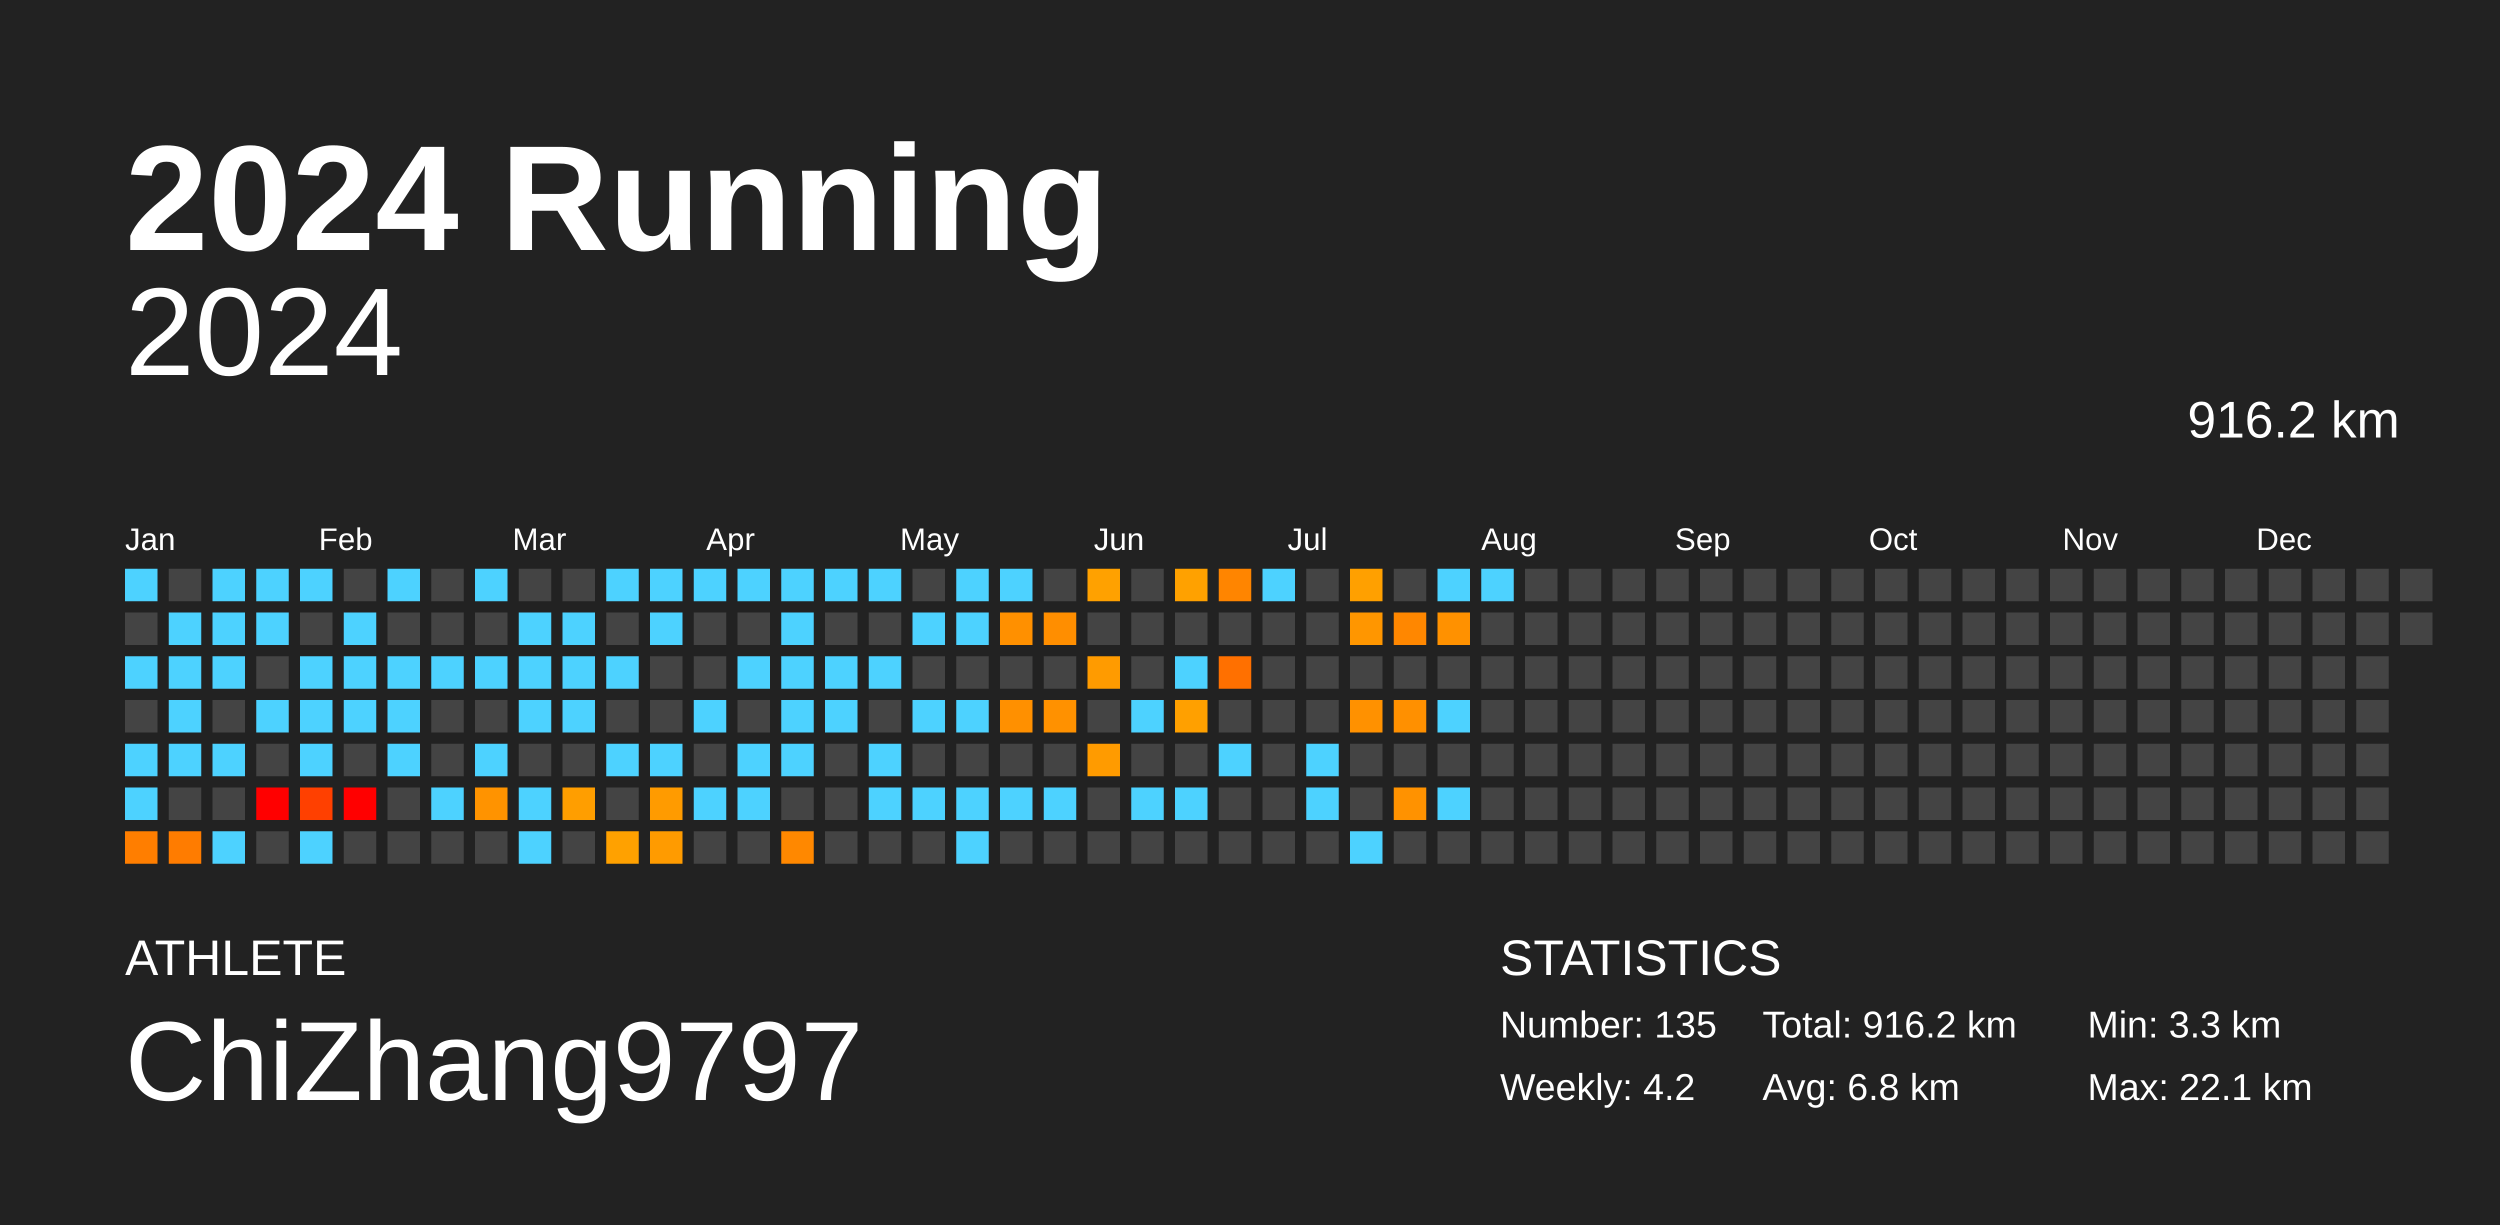
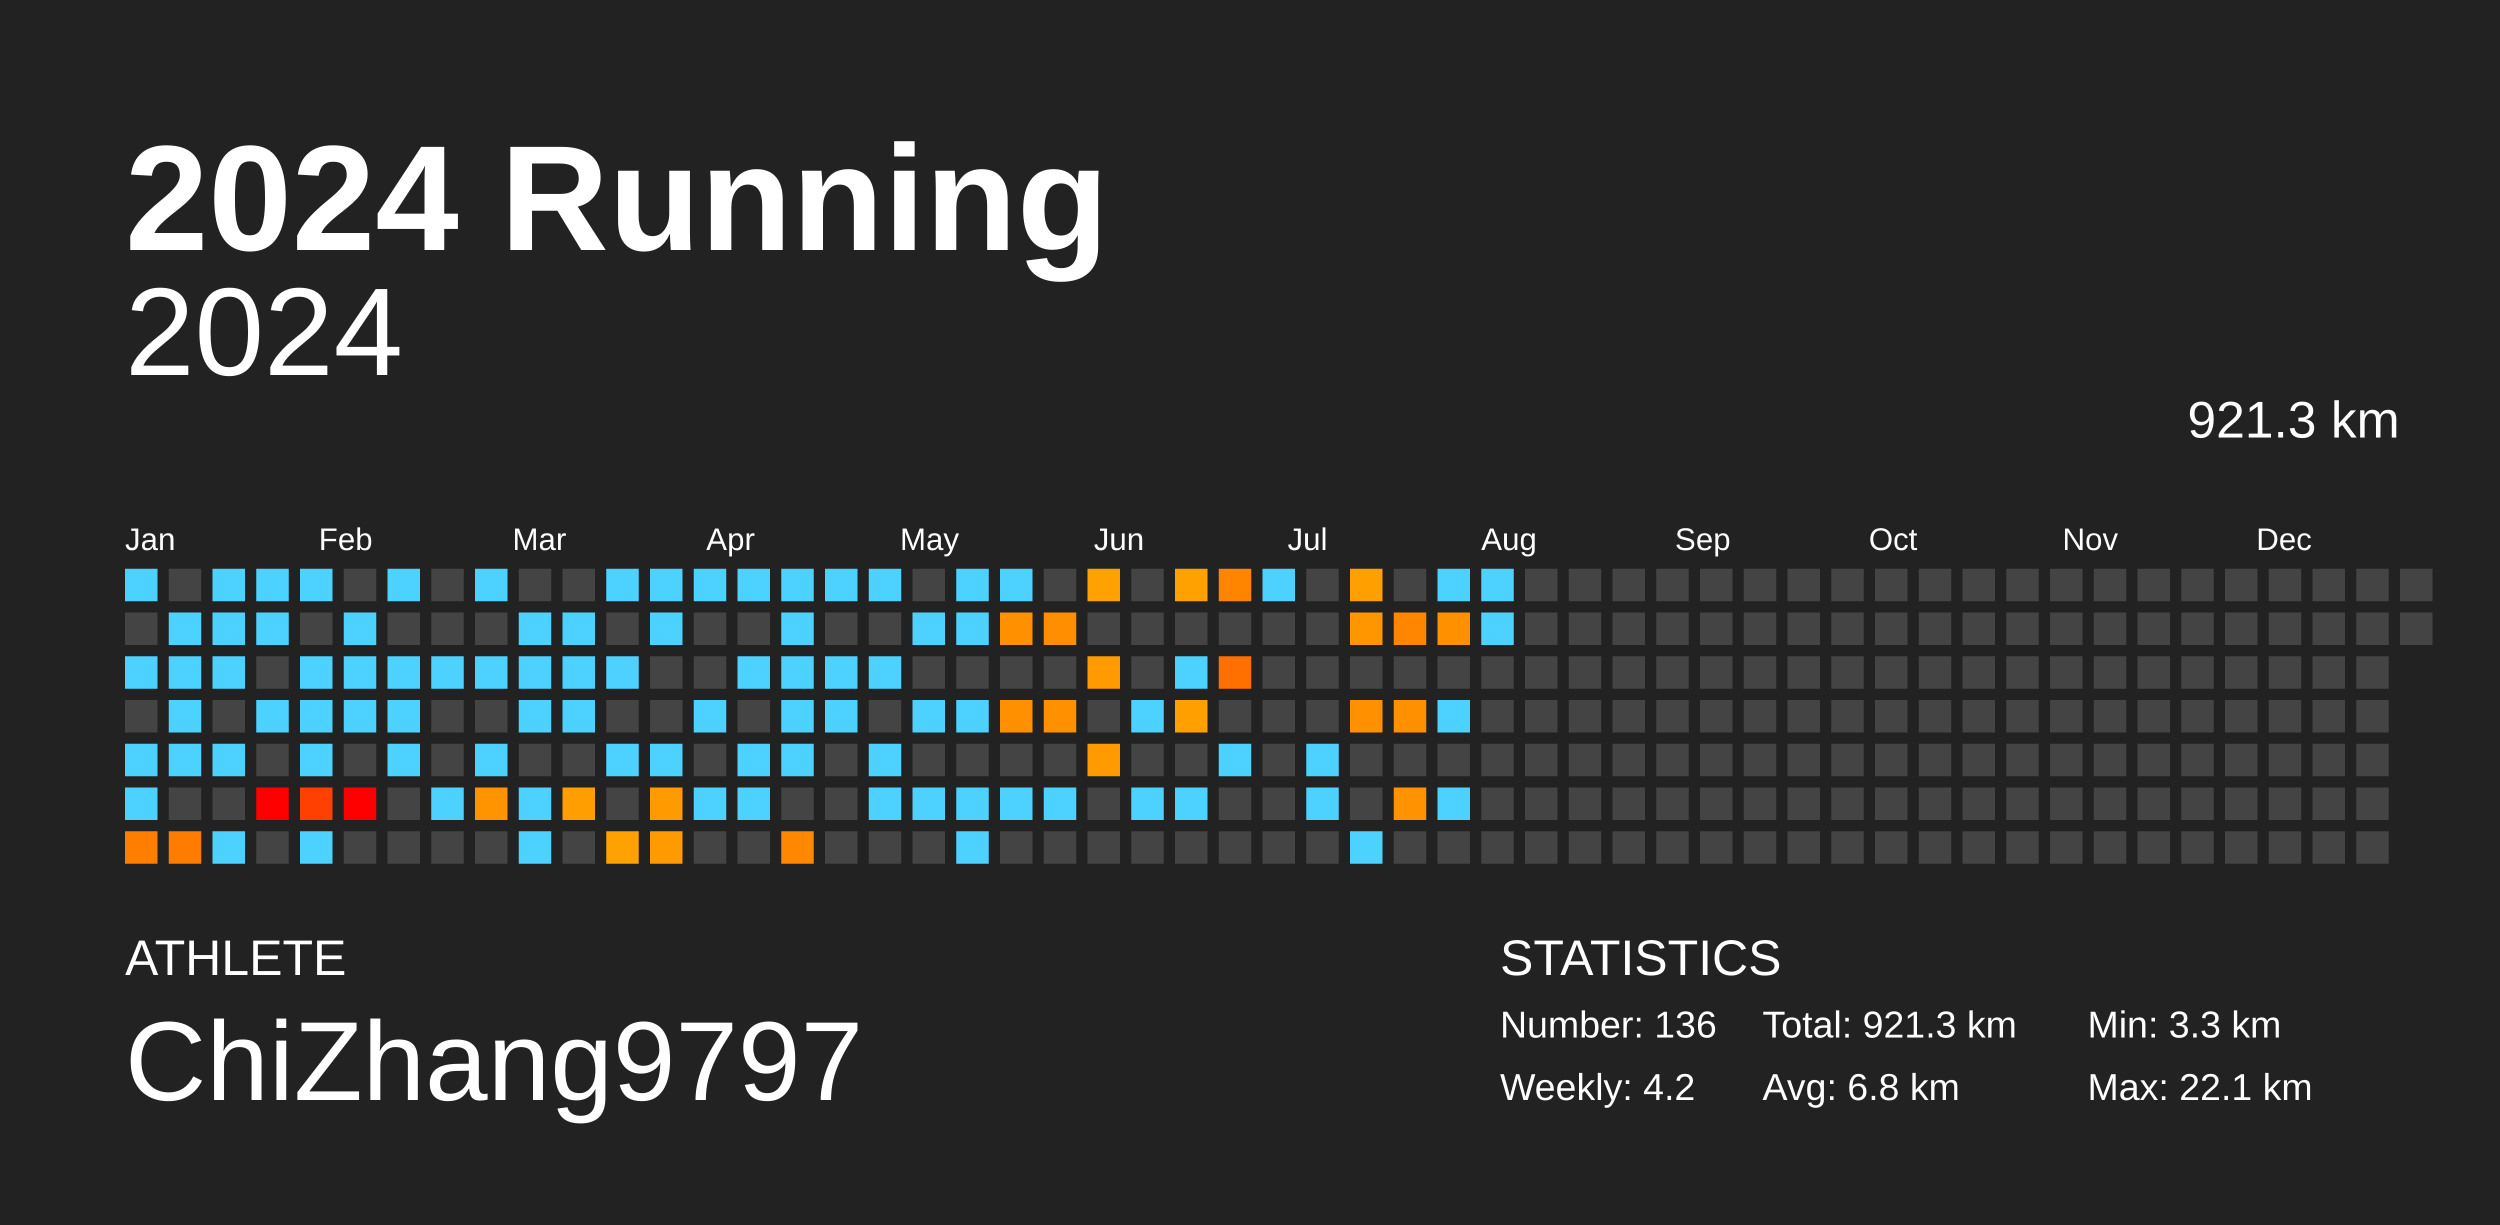
<svg xmlns="http://www.w3.org/2000/svg" baseProfile="full" height="98mm" version="1.1" viewBox="0,0,200,98" width="200mm">
  <defs />
  <rect fill="#222222" height="98" width="200" x="0" y="0" />
  <text fill="#FFFFFF" style="font-size:12px; font-family:Arial; font-weight:bold;" x="10" y="20">2024 Running</text>
  <text fill="#FFFFFF" style="font-size:4px; font-family:Arial" x="10" y="78">ATHLETE</text>
  <text fill="#FFFFFF" style="font-size:9px; font-family:Arial" x="10" y="88">ChiZhang9797</text>
  <text fill="#FFFFFF" style="font-size:4px; font-family:Arial" x="120" y="78">STATISTICS</text>
-   <text fill="#FFFFFF" style="font-size:3px; font-family:Arial" x="120" y="83">Number: 135</text>
+   <text fill="#FFFFFF" style="font-size:3px; font-family:Arial" x="120" y="83">Number: 136</text>
  <text fill="#FFFFFF" style="font-size:3px; font-family:Arial" x="120" y="88">Weekly: 4.2</text>
-   <text fill="#FFFFFF" style="font-size:3px; font-family:Arial" x="141" y="83">Total: 916.2 km</text>
+   <text fill="#FFFFFF" style="font-size:3px; font-family:Arial" x="141" y="83">Total: 921.3 km</text>
  <text fill="#FFFFFF" style="font-size:3px; font-family:Arial" x="141" y="88">Avg: 6.8 km</text>
  <text fill="#FFFFFF" style="font-size:3px; font-family:Arial" x="167" y="83">Min: 3.3 km</text>
  <text fill="#FFFFFF" style="font-size:3px; font-family:Arial" x="167" y="88">Max: 22.1 km</text>
  <text alignment-baseline="hanging" fill="#FFFFFF" style="font-size:10.0px; font-family:Arial;" x="10" y="30">2024</text>
-   <text alignment-baseline="hanging" fill="#FFFFFF" style="font-size:4.125px; font-family:Arial;" x="175" y="35">916.2 km</text>
+   <text alignment-baseline="hanging" fill="#FFFFFF" style="font-size:4.125px; font-family:Arial;" x="175" y="35">921.3 km</text>
  <text fill="#FFFFFF" style="font-size:2.5px; font-family:Arial" x="10.0" y="44">Jan</text>
  <text fill="#FFFFFF" style="font-size:2.5px; font-family:Arial" x="25.5" y="44">Feb</text>
  <text fill="#FFFFFF" style="font-size:2.5px; font-family:Arial" x="41.0" y="44">Mar</text>
  <text fill="#FFFFFF" style="font-size:2.5px; font-family:Arial" x="56.5" y="44">Apr</text>
  <text fill="#FFFFFF" style="font-size:2.5px; font-family:Arial" x="72.0" y="44">May</text>
  <text fill="#FFFFFF" style="font-size:2.5px; font-family:Arial" x="87.5" y="44">Jun</text>
  <text fill="#FFFFFF" style="font-size:2.5px; font-family:Arial" x="103.0" y="44">Jul</text>
  <text fill="#FFFFFF" style="font-size:2.5px; font-family:Arial" x="118.5" y="44">Aug</text>
  <text fill="#FFFFFF" style="font-size:2.5px; font-family:Arial" x="134.0" y="44">Sep</text>
  <text fill="#FFFFFF" style="font-size:2.5px; font-family:Arial" x="149.5" y="44">Oct</text>
  <text fill="#FFFFFF" style="font-size:2.5px; font-family:Arial" x="165.0" y="44">Nov</text>
  <text fill="#FFFFFF" style="font-size:2.5px; font-family:Arial" x="180.5" y="44">Dec</text>
  <rect fill="#4dd2ff" height="2.6" width="2.6" x="10.0" y="45.5" />
  <rect fill="#444444" height="2.6" width="2.6" x="10.0" y="49.0" />
  <rect fill="#4dd2ff" height="2.6" width="2.6" x="10.0" y="52.5" />
  <rect fill="#444444" height="2.6" width="2.6" x="10.0" y="56.0" />
  <rect fill="#4dd2ff" height="2.6" width="2.6" x="10.0" y="59.5" />
  <rect fill="#4dd2ff" height="2.6" width="2.6" x="10.0" y="63.0" />
  <rect fill="#ff7e00" height="2.6" width="2.6" x="10.0" y="66.5" />
  <rect fill="#444444" height="2.6" width="2.6" x="13.5" y="45.5" />
  <rect fill="#4dd2ff" height="2.6" width="2.6" x="13.5" y="49.0" />
  <rect fill="#4dd2ff" height="2.6" width="2.6" x="13.5" y="52.5" />
  <rect fill="#4dd2ff" height="2.6" width="2.6" x="13.5" y="56.0" />
  <rect fill="#4dd2ff" height="2.6" width="2.6" x="13.5" y="59.5" />
  <rect fill="#444444" height="2.6" width="2.6" x="13.5" y="63.0" />
  <rect fill="#ff7c00" height="2.6" width="2.6" x="13.5" y="66.5" />
  <rect fill="#4dd2ff" height="2.6" width="2.6" x="17.0" y="45.5" />
  <rect fill="#4dd2ff" height="2.6" width="2.6" x="17.0" y="49.0" />
  <rect fill="#4dd2ff" height="2.6" width="2.6" x="17.0" y="52.5" />
  <rect fill="#444444" height="2.6" width="2.6" x="17.0" y="56.0" />
  <rect fill="#4dd2ff" height="2.6" width="2.6" x="17.0" y="59.5" />
  <rect fill="#444444" height="2.6" width="2.6" x="17.0" y="63.0" />
  <rect fill="#4dd2ff" height="2.6" width="2.6" x="17.0" y="66.5" />
  <rect fill="#4dd2ff" height="2.6" width="2.6" x="20.5" y="45.5" />
  <rect fill="#4dd2ff" height="2.6" width="2.6" x="20.5" y="49.0" />
  <rect fill="#444444" height="2.6" width="2.6" x="20.5" y="52.5" />
  <rect fill="#4dd2ff" height="2.6" width="2.6" x="20.5" y="56.0" />
  <rect fill="#444444" height="2.6" width="2.6" x="20.5" y="59.5" />
  <rect fill="red" height="2.6" width="2.6" x="20.5" y="63.0" />
  <rect fill="#444444" height="2.6" width="2.6" x="20.5" y="66.5" />
  <rect fill="#4dd2ff" height="2.6" width="2.6" x="24.0" y="45.5" />
  <rect fill="#444444" height="2.6" width="2.6" x="24.0" y="49.0" />
  <rect fill="#4dd2ff" height="2.6" width="2.6" x="24.0" y="52.5" />
  <rect fill="#4dd2ff" height="2.6" width="2.6" x="24.0" y="56.0" />
  <rect fill="#4dd2ff" height="2.6" width="2.6" x="24.0" y="59.5" />
  <rect fill="#ff4000" height="2.6" width="2.6" x="24.0" y="63.0" />
  <rect fill="#4dd2ff" height="2.6" width="2.6" x="24.0" y="66.5" />
  <rect fill="#444444" height="2.6" width="2.6" x="27.5" y="45.5" />
  <rect fill="#4dd2ff" height="2.6" width="2.6" x="27.5" y="49.0" />
  <rect fill="#4dd2ff" height="2.6" width="2.6" x="27.5" y="52.5" />
  <rect fill="#4dd2ff" height="2.6" width="2.6" x="27.5" y="56.0" />
  <rect fill="#444444" height="2.6" width="2.6" x="27.5" y="59.5" />
  <rect fill="red" height="2.6" width="2.6" x="27.5" y="63.0" />
  <rect fill="#444444" height="2.6" width="2.6" x="27.5" y="66.5" />
  <rect fill="#4dd2ff" height="2.6" width="2.6" x="31.0" y="45.5" />
  <rect fill="#444444" height="2.6" width="2.6" x="31.0" y="49.0" />
  <rect fill="#4dd2ff" height="2.6" width="2.6" x="31.0" y="52.5" />
  <rect fill="#4dd2ff" height="2.6" width="2.6" x="31.0" y="56.0" />
  <rect fill="#4dd2ff" height="2.6" width="2.6" x="31.0" y="59.5" />
  <rect fill="#444444" height="2.6" width="2.6" x="31.0" y="63.0" />
  <rect fill="#444444" height="2.6" width="2.6" x="31.0" y="66.5" />
  <rect fill="#444444" height="2.6" width="2.6" x="34.5" y="45.5" />
  <rect fill="#444444" height="2.6" width="2.6" x="34.5" y="49.0" />
  <rect fill="#4dd2ff" height="2.6" width="2.6" x="34.5" y="52.5" />
  <rect fill="#444444" height="2.6" width="2.6" x="34.5" y="56.0" />
  <rect fill="#444444" height="2.6" width="2.6" x="34.5" y="59.5" />
  <rect fill="#4dd2ff" height="2.6" width="2.6" x="34.5" y="63.0" />
  <rect fill="#444444" height="2.6" width="2.6" x="34.5" y="66.5" />
  <rect fill="#4dd2ff" height="2.6" width="2.6" x="38.0" y="45.5" />
  <rect fill="#444444" height="2.6" width="2.6" x="38.0" y="49.0" />
  <rect fill="#4dd2ff" height="2.6" width="2.6" x="38.0" y="52.5" />
  <rect fill="#444444" height="2.6" width="2.6" x="38.0" y="56.0" />
  <rect fill="#4dd2ff" height="2.6" width="2.6" x="38.0" y="59.5" />
  <rect fill="#ff9300" height="2.6" width="2.6" x="38.0" y="63.0" />
  <rect fill="#444444" height="2.6" width="2.6" x="38.0" y="66.5" />
  <rect fill="#444444" height="2.6" width="2.6" x="41.5" y="45.5" />
  <rect fill="#4dd2ff" height="2.6" width="2.6" x="41.5" y="49.0" />
  <rect fill="#4dd2ff" height="2.6" width="2.6" x="41.5" y="52.5" />
  <rect fill="#4dd2ff" height="2.6" width="2.6" x="41.5" y="56.0" />
  <rect fill="#444444" height="2.6" width="2.6" x="41.5" y="59.5" />
  <rect fill="#4dd2ff" height="2.6" width="2.6" x="41.5" y="63.0" />
  <rect fill="#4dd2ff" height="2.6" width="2.6" x="41.5" y="66.5" />
  <rect fill="#444444" height="2.6" width="2.6" x="45.0" y="45.5" />
  <rect fill="#4dd2ff" height="2.6" width="2.6" x="45.0" y="49.0" />
  <rect fill="#4dd2ff" height="2.6" width="2.6" x="45.0" y="52.5" />
  <rect fill="#4dd2ff" height="2.6" width="2.6" x="45.0" y="56.0" />
  <rect fill="#444444" height="2.6" width="2.6" x="45.0" y="59.5" />
  <rect fill="#ff9e00" height="2.6" width="2.6" x="45.0" y="63.0" />
  <rect fill="#444444" height="2.6" width="2.6" x="45.0" y="66.5" />
  <rect fill="#4dd2ff" height="2.6" width="2.6" x="48.5" y="45.5" />
  <rect fill="#444444" height="2.6" width="2.6" x="48.5" y="49.0" />
  <rect fill="#4dd2ff" height="2.6" width="2.6" x="48.5" y="52.5" />
  <rect fill="#444444" height="2.6" width="2.6" x="48.5" y="56.0" />
  <rect fill="#4dd2ff" height="2.6" width="2.6" x="48.5" y="59.5" />
  <rect fill="#444444" height="2.6" width="2.6" x="48.5" y="63.0" />
  <rect fill="#ffa100" height="2.6" width="2.6" x="48.5" y="66.5" />
  <rect fill="#4dd2ff" height="2.6" width="2.6" x="52.0" y="45.5" />
  <rect fill="#4dd2ff" height="2.6" width="2.6" x="52.0" y="49.0" />
  <rect fill="#444444" height="2.6" width="2.6" x="52.0" y="52.5" />
  <rect fill="#444444" height="2.6" width="2.6" x="52.0" y="56.0" />
  <rect fill="#4dd2ff" height="2.6" width="2.6" x="52.0" y="59.5" />
  <rect fill="#ff9b00" height="2.6" width="2.6" x="52.0" y="63.0" />
  <rect fill="#ff9b00" height="2.6" width="2.6" x="52.0" y="66.5" />
  <rect fill="#4dd2ff" height="2.6" width="2.6" x="55.5" y="45.5" />
  <rect fill="#444444" height="2.6" width="2.6" x="55.5" y="49.0" />
  <rect fill="#444444" height="2.6" width="2.6" x="55.5" y="52.5" />
  <rect fill="#4dd2ff" height="2.6" width="2.6" x="55.5" y="56.0" />
  <rect fill="#444444" height="2.6" width="2.6" x="55.5" y="59.5" />
  <rect fill="#4dd2ff" height="2.6" width="2.6" x="55.5" y="63.0" />
  <rect fill="#444444" height="2.6" width="2.6" x="55.5" y="66.5" />
  <rect fill="#4dd2ff" height="2.6" width="2.6" x="59.0" y="45.5" />
  <rect fill="#444444" height="2.6" width="2.6" x="59.0" y="49.0" />
  <rect fill="#4dd2ff" height="2.6" width="2.6" x="59.0" y="52.5" />
  <rect fill="#444444" height="2.6" width="2.6" x="59.0" y="56.0" />
  <rect fill="#4dd2ff" height="2.6" width="2.6" x="59.0" y="59.5" />
  <rect fill="#4dd2ff" height="2.6" width="2.6" x="59.0" y="63.0" />
  <rect fill="#444444" height="2.6" width="2.6" x="59.0" y="66.5" />
  <rect fill="#4dd2ff" height="2.6" width="2.6" x="62.5" y="45.5" />
  <rect fill="#4dd2ff" height="2.6" width="2.6" x="62.5" y="49.0" />
  <rect fill="#4dd2ff" height="2.6" width="2.6" x="62.5" y="52.5" />
  <rect fill="#4dd2ff" height="2.6" width="2.6" x="62.5" y="56.0" />
  <rect fill="#4dd2ff" height="2.6" width="2.6" x="62.5" y="59.5" />
  <rect fill="#444444" height="2.6" width="2.6" x="62.5" y="63.0" />
  <rect fill="#ff8800" height="2.6" width="2.6" x="62.5" y="66.5" />
  <rect fill="#4dd2ff" height="2.6" width="2.6" x="66.0" y="45.5" />
  <rect fill="#444444" height="2.6" width="2.6" x="66.0" y="49.0" />
  <rect fill="#4dd2ff" height="2.6" width="2.6" x="66.0" y="52.5" />
  <rect fill="#4dd2ff" height="2.6" width="2.6" x="66.0" y="56.0" />
  <rect fill="#444444" height="2.6" width="2.6" x="66.0" y="59.5" />
  <rect fill="#444444" height="2.6" width="2.6" x="66.0" y="63.0" />
  <rect fill="#444444" height="2.6" width="2.6" x="66.0" y="66.5" />
  <rect fill="#4dd2ff" height="2.6" width="2.6" x="69.5" y="45.5" />
  <rect fill="#444444" height="2.6" width="2.6" x="69.5" y="49.0" />
  <rect fill="#4dd2ff" height="2.6" width="2.6" x="69.5" y="52.5" />
  <rect fill="#444444" height="2.6" width="2.6" x="69.5" y="56.0" />
  <rect fill="#4dd2ff" height="2.6" width="2.6" x="69.5" y="59.5" />
  <rect fill="#4dd2ff" height="2.6" width="2.6" x="69.5" y="63.0" />
  <rect fill="#444444" height="2.6" width="2.6" x="69.5" y="66.5" />
  <rect fill="#444444" height="2.6" width="2.6" x="73.0" y="45.5" />
  <rect fill="#4dd2ff" height="2.6" width="2.6" x="73.0" y="49.0" />
  <rect fill="#444444" height="2.6" width="2.6" x="73.0" y="52.5" />
  <rect fill="#4dd2ff" height="2.6" width="2.6" x="73.0" y="56.0" />
  <rect fill="#444444" height="2.6" width="2.6" x="73.0" y="59.5" />
  <rect fill="#4dd2ff" height="2.6" width="2.6" x="73.0" y="63.0" />
  <rect fill="#444444" height="2.6" width="2.6" x="73.0" y="66.5" />
  <rect fill="#4dd2ff" height="2.6" width="2.6" x="76.5" y="45.5" />
  <rect fill="#4dd2ff" height="2.6" width="2.6" x="76.5" y="49.0" />
  <rect fill="#444444" height="2.6" width="2.6" x="76.5" y="52.5" />
  <rect fill="#4dd2ff" height="2.6" width="2.6" x="76.5" y="56.0" />
  <rect fill="#444444" height="2.6" width="2.6" x="76.5" y="59.5" />
  <rect fill="#4dd2ff" height="2.6" width="2.6" x="76.5" y="63.0" />
  <rect fill="#4dd2ff" height="2.6" width="2.6" x="76.5" y="66.5" />
  <rect fill="#4dd2ff" height="2.6" width="2.6" x="80.0" y="45.5" />
  <rect fill="#ff9000" height="2.6" width="2.6" x="80.0" y="49.0" />
  <rect fill="#444444" height="2.6" width="2.6" x="80.0" y="52.5" />
  <rect fill="#ff9000" height="2.6" width="2.6" x="80.0" y="56.0" />
  <rect fill="#444444" height="2.6" width="2.6" x="80.0" y="59.5" />
  <rect fill="#4dd2ff" height="2.6" width="2.6" x="80.0" y="63.0" />
  <rect fill="#444444" height="2.6" width="2.6" x="80.0" y="66.5" />
  <rect fill="#444444" height="2.6" width="2.6" x="83.5" y="45.5" />
  <rect fill="#ff8e00" height="2.6" width="2.6" x="83.5" y="49.0" />
  <rect fill="#444444" height="2.6" width="2.6" x="83.5" y="52.5" />
  <rect fill="#ff9100" height="2.6" width="2.6" x="83.5" y="56.0" />
  <rect fill="#444444" height="2.6" width="2.6" x="83.5" y="59.5" />
  <rect fill="#4dd2ff" height="2.6" width="2.6" x="83.5" y="63.0" />
  <rect fill="#444444" height="2.6" width="2.6" x="83.5" y="66.5" />
  <rect fill="#ffa100" height="2.6" width="2.6" x="87.0" y="45.5" />
  <rect fill="#444444" height="2.6" width="2.6" x="87.0" y="49.0" />
  <rect fill="#ff9b00" height="2.6" width="2.6" x="87.0" y="52.5" />
  <rect fill="#444444" height="2.6" width="2.6" x="87.0" y="56.0" />
  <rect fill="#ff9b00" height="2.6" width="2.6" x="87.0" y="59.5" />
  <rect fill="#444444" height="2.6" width="2.6" x="87.0" y="63.0" />
  <rect fill="#444444" height="2.6" width="2.6" x="87.0" y="66.5" />
  <rect fill="#444444" height="2.6" width="2.6" x="90.5" y="45.5" />
  <rect fill="#444444" height="2.6" width="2.6" x="90.5" y="49.0" />
  <rect fill="#444444" height="2.6" width="2.6" x="90.5" y="52.5" />
  <rect fill="#4dd2ff" height="2.6" width="2.6" x="90.5" y="56.0" />
  <rect fill="#444444" height="2.6" width="2.6" x="90.5" y="59.5" />
  <rect fill="#4dd2ff" height="2.6" width="2.6" x="90.5" y="63.0" />
  <rect fill="#444444" height="2.6" width="2.6" x="90.5" y="66.5" />
  <rect fill="#ffa100" height="2.6" width="2.6" x="94.0" y="45.5" />
  <rect fill="#444444" height="2.6" width="2.6" x="94.0" y="49.0" />
  <rect fill="#4dd2ff" height="2.6" width="2.6" x="94.0" y="52.5" />
  <rect fill="#ffa000" height="2.6" width="2.6" x="94.0" y="56.0" />
  <rect fill="#444444" height="2.6" width="2.6" x="94.0" y="59.5" />
  <rect fill="#4dd2ff" height="2.6" width="2.6" x="94.0" y="63.0" />
  <rect fill="#444444" height="2.6" width="2.6" x="94.0" y="66.5" />
  <rect fill="#ff8500" height="2.6" width="2.6" x="97.5" y="45.5" />
  <rect fill="#444444" height="2.6" width="2.6" x="97.5" y="49.0" />
  <rect fill="#ff7000" height="2.6" width="2.6" x="97.5" y="52.5" />
  <rect fill="#444444" height="2.6" width="2.6" x="97.5" y="56.0" />
  <rect fill="#4dd2ff" height="2.6" width="2.6" x="97.5" y="59.5" />
  <rect fill="#444444" height="2.6" width="2.6" x="97.5" y="63.0" />
  <rect fill="#444444" height="2.6" width="2.6" x="97.5" y="66.5" />
  <rect fill="#4dd2ff" height="2.6" width="2.6" x="101.0" y="45.5" />
  <rect fill="#444444" height="2.6" width="2.6" x="101.0" y="49.0" />
  <rect fill="#444444" height="2.6" width="2.6" x="101.0" y="52.5" />
  <rect fill="#444444" height="2.6" width="2.6" x="101.0" y="56.0" />
  <rect fill="#444444" height="2.6" width="2.6" x="101.0" y="59.5" />
  <rect fill="#444444" height="2.6" width="2.6" x="101.0" y="63.0" />
  <rect fill="#444444" height="2.6" width="2.6" x="101.0" y="66.5" />
  <rect fill="#444444" height="2.6" width="2.6" x="104.5" y="45.5" />
  <rect fill="#444444" height="2.6" width="2.6" x="104.5" y="49.0" />
  <rect fill="#444444" height="2.6" width="2.6" x="104.5" y="52.5" />
  <rect fill="#444444" height="2.6" width="2.6" x="104.5" y="56.0" />
  <rect fill="#4dd2ff" height="2.6" width="2.6" x="104.5" y="59.5" />
  <rect fill="#4dd2ff" height="2.6" width="2.6" x="104.5" y="63.0" />
  <rect fill="#444444" height="2.6" width="2.6" x="104.5" y="66.5" />
  <rect fill="#ffa000" height="2.6" width="2.6" x="108.0" y="45.5" />
  <rect fill="#ff9600" height="2.6" width="2.6" x="108.0" y="49.0" />
  <rect fill="#444444" height="2.6" width="2.6" x="108.0" y="52.5" />
  <rect fill="#ff9100" height="2.6" width="2.6" x="108.0" y="56.0" />
  <rect fill="#444444" height="2.6" width="2.6" x="108.0" y="59.5" />
  <rect fill="#444444" height="2.6" width="2.6" x="108.0" y="63.0" />
  <rect fill="#4dd2ff" height="2.6" width="2.6" x="108.0" y="66.5" />
  <rect fill="#444444" height="2.6" width="2.6" x="111.5" y="45.5" />
  <rect fill="#ff8700" height="2.6" width="2.6" x="111.5" y="49.0" />
  <rect fill="#444444" height="2.6" width="2.6" x="111.5" y="52.5" />
  <rect fill="#ff9000" height="2.6" width="2.6" x="111.5" y="56.0" />
  <rect fill="#444444" height="2.6" width="2.6" x="111.5" y="59.5" />
  <rect fill="#ff9200" height="2.6" width="2.6" x="111.5" y="63.0" />
  <rect fill="#444444" height="2.6" width="2.6" x="111.5" y="66.5" />
  <rect fill="#4dd2ff" height="2.6" width="2.6" x="115.0" y="45.5" />
  <rect fill="#ff9100" height="2.6" width="2.6" x="115.0" y="49.0" />
  <rect fill="#444444" height="2.6" width="2.6" x="115.0" y="52.5" />
  <rect fill="#4dd2ff" height="2.6" width="2.6" x="115.0" y="56.0" />
  <rect fill="#444444" height="2.6" width="2.6" x="115.0" y="59.5" />
  <rect fill="#4dd2ff" height="2.6" width="2.6" x="115.0" y="63.0" />
  <rect fill="#444444" height="2.6" width="2.6" x="115.0" y="66.5" />
  <rect fill="#4dd2ff" height="2.6" width="2.6" x="118.5" y="45.5" />
-   <rect fill="#444444" height="2.6" width="2.6" x="118.5" y="49.0" />
+   <rect fill="#4dd2ff" height="2.6" width="2.6" x="118.5" y="49.0" />
  <rect fill="#444444" height="2.6" width="2.6" x="118.5" y="52.5" />
  <rect fill="#444444" height="2.6" width="2.6" x="118.5" y="56.0" />
  <rect fill="#444444" height="2.6" width="2.6" x="118.5" y="59.5" />
  <rect fill="#444444" height="2.6" width="2.6" x="118.5" y="63.0" />
  <rect fill="#444444" height="2.6" width="2.6" x="118.5" y="66.5" />
  <rect fill="#444444" height="2.6" width="2.6" x="122.0" y="45.5" />
  <rect fill="#444444" height="2.6" width="2.6" x="122.0" y="49.0" />
  <rect fill="#444444" height="2.6" width="2.6" x="122.0" y="52.5" />
  <rect fill="#444444" height="2.6" width="2.6" x="122.0" y="56.0" />
  <rect fill="#444444" height="2.6" width="2.6" x="122.0" y="59.5" />
  <rect fill="#444444" height="2.6" width="2.6" x="122.0" y="63.0" />
  <rect fill="#444444" height="2.6" width="2.6" x="122.0" y="66.5" />
  <rect fill="#444444" height="2.6" width="2.6" x="125.5" y="45.5" />
  <rect fill="#444444" height="2.6" width="2.6" x="125.5" y="49.0" />
  <rect fill="#444444" height="2.6" width="2.6" x="125.5" y="52.5" />
  <rect fill="#444444" height="2.6" width="2.6" x="125.5" y="56.0" />
  <rect fill="#444444" height="2.6" width="2.6" x="125.5" y="59.5" />
  <rect fill="#444444" height="2.6" width="2.6" x="125.5" y="63.0" />
  <rect fill="#444444" height="2.6" width="2.6" x="125.5" y="66.5" />
  <rect fill="#444444" height="2.6" width="2.6" x="129.0" y="45.5" />
  <rect fill="#444444" height="2.6" width="2.6" x="129.0" y="49.0" />
  <rect fill="#444444" height="2.6" width="2.6" x="129.0" y="52.5" />
  <rect fill="#444444" height="2.6" width="2.6" x="129.0" y="56.0" />
  <rect fill="#444444" height="2.6" width="2.6" x="129.0" y="59.5" />
  <rect fill="#444444" height="2.6" width="2.6" x="129.0" y="63.0" />
  <rect fill="#444444" height="2.6" width="2.6" x="129.0" y="66.5" />
  <rect fill="#444444" height="2.6" width="2.6" x="132.5" y="45.5" />
  <rect fill="#444444" height="2.6" width="2.6" x="132.5" y="49.0" />
  <rect fill="#444444" height="2.6" width="2.6" x="132.5" y="52.5" />
  <rect fill="#444444" height="2.6" width="2.6" x="132.5" y="56.0" />
  <rect fill="#444444" height="2.6" width="2.6" x="132.5" y="59.5" />
  <rect fill="#444444" height="2.6" width="2.6" x="132.5" y="63.0" />
  <rect fill="#444444" height="2.6" width="2.6" x="132.5" y="66.5" />
  <rect fill="#444444" height="2.6" width="2.6" x="136.0" y="45.5" />
  <rect fill="#444444" height="2.6" width="2.6" x="136.0" y="49.0" />
  <rect fill="#444444" height="2.6" width="2.6" x="136.0" y="52.5" />
  <rect fill="#444444" height="2.6" width="2.6" x="136.0" y="56.0" />
  <rect fill="#444444" height="2.6" width="2.6" x="136.0" y="59.5" />
  <rect fill="#444444" height="2.6" width="2.6" x="136.0" y="63.0" />
  <rect fill="#444444" height="2.6" width="2.6" x="136.0" y="66.5" />
  <rect fill="#444444" height="2.6" width="2.6" x="139.5" y="45.5" />
  <rect fill="#444444" height="2.6" width="2.6" x="139.5" y="49.0" />
  <rect fill="#444444" height="2.6" width="2.6" x="139.5" y="52.5" />
  <rect fill="#444444" height="2.6" width="2.6" x="139.5" y="56.0" />
  <rect fill="#444444" height="2.6" width="2.6" x="139.5" y="59.5" />
  <rect fill="#444444" height="2.6" width="2.6" x="139.5" y="63.0" />
  <rect fill="#444444" height="2.6" width="2.6" x="139.5" y="66.5" />
  <rect fill="#444444" height="2.6" width="2.6" x="143.0" y="45.5" />
  <rect fill="#444444" height="2.6" width="2.6" x="143.0" y="49.0" />
  <rect fill="#444444" height="2.6" width="2.6" x="143.0" y="52.5" />
  <rect fill="#444444" height="2.6" width="2.6" x="143.0" y="56.0" />
  <rect fill="#444444" height="2.6" width="2.6" x="143.0" y="59.5" />
  <rect fill="#444444" height="2.6" width="2.6" x="143.0" y="63.0" />
  <rect fill="#444444" height="2.6" width="2.6" x="143.0" y="66.5" />
  <rect fill="#444444" height="2.6" width="2.6" x="146.5" y="45.5" />
  <rect fill="#444444" height="2.6" width="2.6" x="146.5" y="49.0" />
  <rect fill="#444444" height="2.6" width="2.6" x="146.5" y="52.5" />
  <rect fill="#444444" height="2.6" width="2.6" x="146.5" y="56.0" />
  <rect fill="#444444" height="2.6" width="2.6" x="146.5" y="59.5" />
  <rect fill="#444444" height="2.6" width="2.6" x="146.5" y="63.0" />
  <rect fill="#444444" height="2.6" width="2.6" x="146.5" y="66.5" />
  <rect fill="#444444" height="2.6" width="2.6" x="150.0" y="45.5" />
  <rect fill="#444444" height="2.6" width="2.6" x="150.0" y="49.0" />
  <rect fill="#444444" height="2.6" width="2.6" x="150.0" y="52.5" />
  <rect fill="#444444" height="2.6" width="2.6" x="150.0" y="56.0" />
  <rect fill="#444444" height="2.6" width="2.6" x="150.0" y="59.5" />
  <rect fill="#444444" height="2.6" width="2.6" x="150.0" y="63.0" />
  <rect fill="#444444" height="2.6" width="2.6" x="150.0" y="66.5" />
  <rect fill="#444444" height="2.6" width="2.6" x="153.5" y="45.5" />
  <rect fill="#444444" height="2.6" width="2.6" x="153.5" y="49.0" />
  <rect fill="#444444" height="2.6" width="2.6" x="153.5" y="52.5" />
  <rect fill="#444444" height="2.6" width="2.6" x="153.5" y="56.0" />
  <rect fill="#444444" height="2.6" width="2.6" x="153.5" y="59.5" />
  <rect fill="#444444" height="2.6" width="2.6" x="153.5" y="63.0" />
  <rect fill="#444444" height="2.6" width="2.6" x="153.5" y="66.5" />
  <rect fill="#444444" height="2.6" width="2.6" x="157.0" y="45.5" />
  <rect fill="#444444" height="2.6" width="2.6" x="157.0" y="49.0" />
  <rect fill="#444444" height="2.6" width="2.6" x="157.0" y="52.5" />
  <rect fill="#444444" height="2.6" width="2.6" x="157.0" y="56.0" />
  <rect fill="#444444" height="2.6" width="2.6" x="157.0" y="59.5" />
  <rect fill="#444444" height="2.6" width="2.6" x="157.0" y="63.0" />
  <rect fill="#444444" height="2.6" width="2.6" x="157.0" y="66.5" />
  <rect fill="#444444" height="2.6" width="2.6" x="160.5" y="45.5" />
  <rect fill="#444444" height="2.6" width="2.6" x="160.5" y="49.0" />
  <rect fill="#444444" height="2.6" width="2.6" x="160.5" y="52.5" />
  <rect fill="#444444" height="2.6" width="2.6" x="160.5" y="56.0" />
  <rect fill="#444444" height="2.6" width="2.6" x="160.5" y="59.5" />
  <rect fill="#444444" height="2.6" width="2.6" x="160.5" y="63.0" />
  <rect fill="#444444" height="2.6" width="2.6" x="160.5" y="66.5" />
  <rect fill="#444444" height="2.6" width="2.6" x="164.0" y="45.5" />
  <rect fill="#444444" height="2.6" width="2.6" x="164.0" y="49.0" />
  <rect fill="#444444" height="2.6" width="2.6" x="164.0" y="52.5" />
  <rect fill="#444444" height="2.6" width="2.6" x="164.0" y="56.0" />
  <rect fill="#444444" height="2.6" width="2.6" x="164.0" y="59.5" />
  <rect fill="#444444" height="2.6" width="2.6" x="164.0" y="63.0" />
  <rect fill="#444444" height="2.6" width="2.6" x="164.0" y="66.5" />
  <rect fill="#444444" height="2.6" width="2.6" x="167.5" y="45.5" />
  <rect fill="#444444" height="2.6" width="2.6" x="167.5" y="49.0" />
  <rect fill="#444444" height="2.6" width="2.6" x="167.5" y="52.5" />
  <rect fill="#444444" height="2.6" width="2.6" x="167.5" y="56.0" />
  <rect fill="#444444" height="2.6" width="2.6" x="167.5" y="59.5" />
  <rect fill="#444444" height="2.6" width="2.6" x="167.5" y="63.0" />
  <rect fill="#444444" height="2.6" width="2.6" x="167.5" y="66.5" />
  <rect fill="#444444" height="2.6" width="2.6" x="171.0" y="45.5" />
  <rect fill="#444444" height="2.6" width="2.6" x="171.0" y="49.0" />
  <rect fill="#444444" height="2.6" width="2.6" x="171.0" y="52.5" />
  <rect fill="#444444" height="2.6" width="2.6" x="171.0" y="56.0" />
  <rect fill="#444444" height="2.6" width="2.6" x="171.0" y="59.5" />
  <rect fill="#444444" height="2.6" width="2.6" x="171.0" y="63.0" />
  <rect fill="#444444" height="2.6" width="2.6" x="171.0" y="66.5" />
  <rect fill="#444444" height="2.6" width="2.6" x="174.5" y="45.5" />
  <rect fill="#444444" height="2.6" width="2.6" x="174.5" y="49.0" />
  <rect fill="#444444" height="2.6" width="2.6" x="174.5" y="52.5" />
  <rect fill="#444444" height="2.6" width="2.6" x="174.5" y="56.0" />
  <rect fill="#444444" height="2.6" width="2.6" x="174.5" y="59.5" />
  <rect fill="#444444" height="2.6" width="2.6" x="174.5" y="63.0" />
  <rect fill="#444444" height="2.6" width="2.6" x="174.5" y="66.5" />
  <rect fill="#444444" height="2.6" width="2.6" x="178.0" y="45.5" />
  <rect fill="#444444" height="2.6" width="2.6" x="178.0" y="49.0" />
  <rect fill="#444444" height="2.6" width="2.6" x="178.0" y="52.5" />
  <rect fill="#444444" height="2.6" width="2.6" x="178.0" y="56.0" />
  <rect fill="#444444" height="2.6" width="2.6" x="178.0" y="59.5" />
  <rect fill="#444444" height="2.6" width="2.6" x="178.0" y="63.0" />
  <rect fill="#444444" height="2.6" width="2.6" x="178.0" y="66.5" />
  <rect fill="#444444" height="2.6" width="2.6" x="181.5" y="45.5" />
  <rect fill="#444444" height="2.6" width="2.6" x="181.5" y="49.0" />
  <rect fill="#444444" height="2.6" width="2.6" x="181.5" y="52.5" />
  <rect fill="#444444" height="2.6" width="2.6" x="181.5" y="56.0" />
  <rect fill="#444444" height="2.6" width="2.6" x="181.5" y="59.5" />
  <rect fill="#444444" height="2.6" width="2.6" x="181.5" y="63.0" />
  <rect fill="#444444" height="2.6" width="2.6" x="181.5" y="66.5" />
  <rect fill="#444444" height="2.6" width="2.6" x="185.0" y="45.5" />
  <rect fill="#444444" height="2.6" width="2.6" x="185.0" y="49.0" />
  <rect fill="#444444" height="2.6" width="2.6" x="185.0" y="52.5" />
  <rect fill="#444444" height="2.6" width="2.6" x="185.0" y="56.0" />
  <rect fill="#444444" height="2.6" width="2.6" x="185.0" y="59.5" />
  <rect fill="#444444" height="2.6" width="2.6" x="185.0" y="63.0" />
  <rect fill="#444444" height="2.6" width="2.6" x="185.0" y="66.5" />
  <rect fill="#444444" height="2.6" width="2.6" x="188.5" y="45.5" />
  <rect fill="#444444" height="2.6" width="2.6" x="188.5" y="49.0" />
  <rect fill="#444444" height="2.6" width="2.6" x="188.5" y="52.5" />
  <rect fill="#444444" height="2.6" width="2.6" x="188.5" y="56.0" />
  <rect fill="#444444" height="2.6" width="2.6" x="188.5" y="59.5" />
  <rect fill="#444444" height="2.6" width="2.6" x="188.5" y="63.0" />
  <rect fill="#444444" height="2.6" width="2.6" x="188.5" y="66.5" />
  <rect fill="#444444" height="2.6" width="2.6" x="192.0" y="45.5" />
  <rect fill="#444444" height="2.6" width="2.6" x="192.0" y="49.0" />
</svg>
